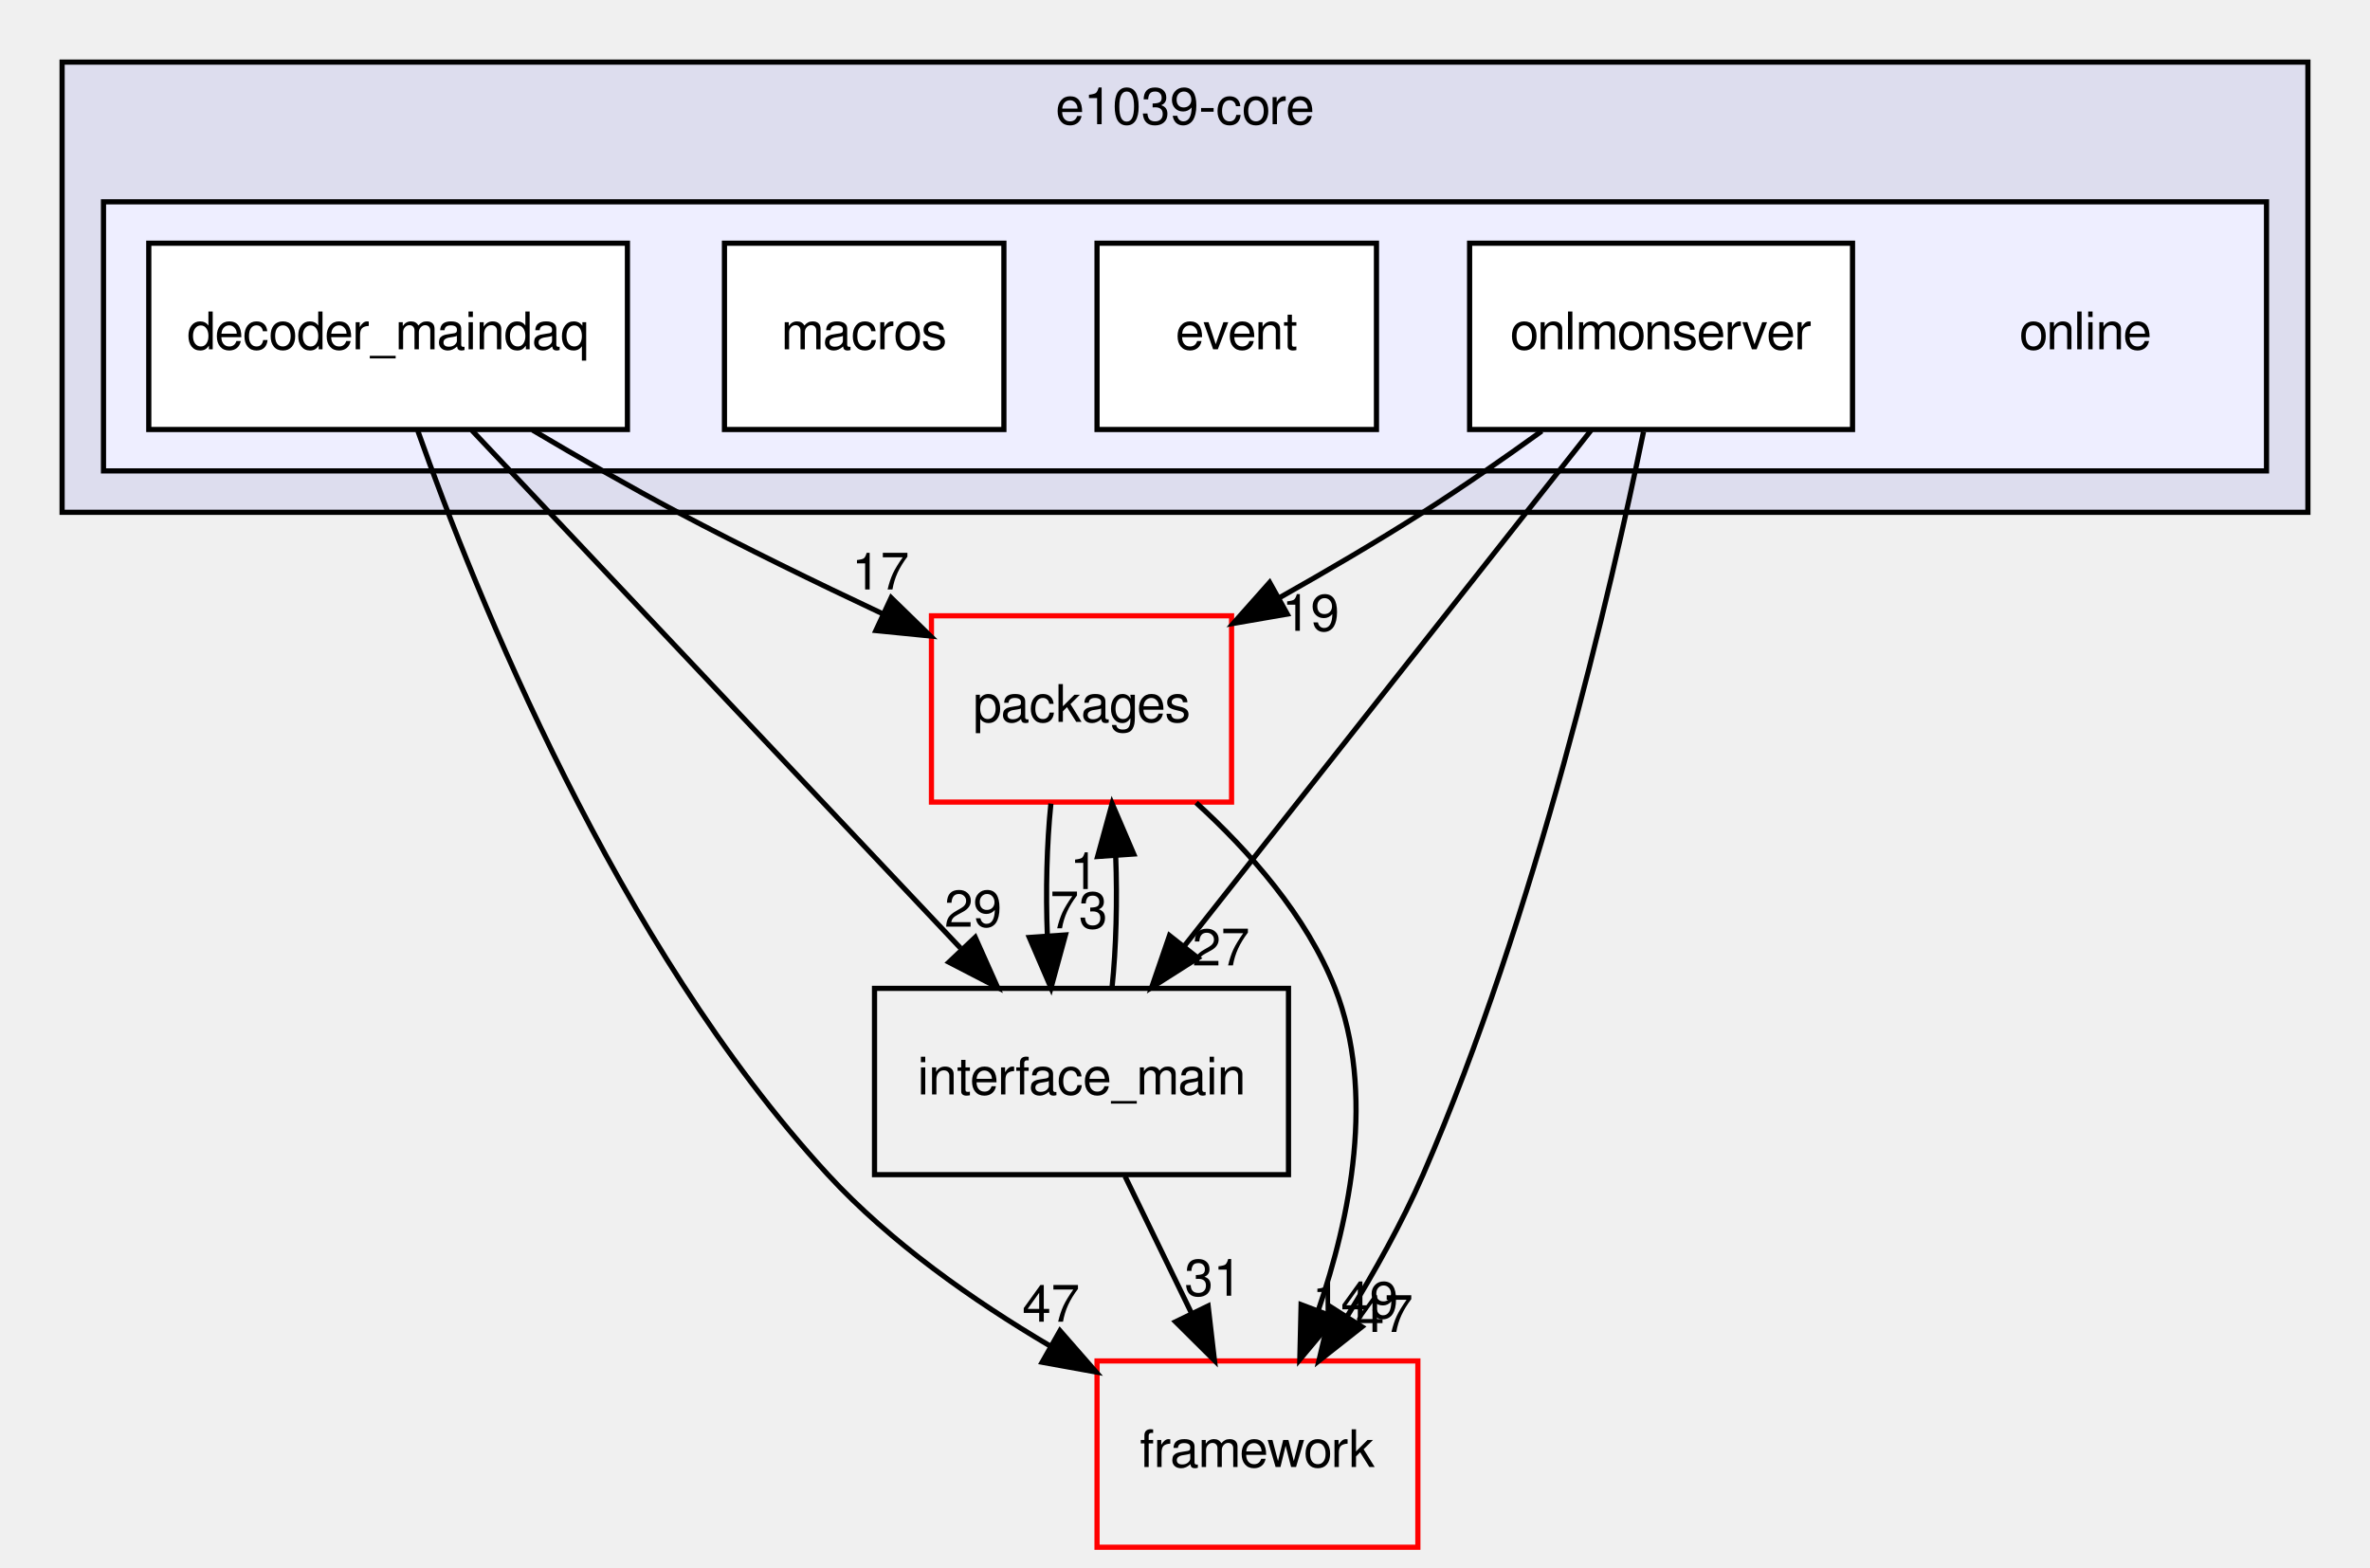
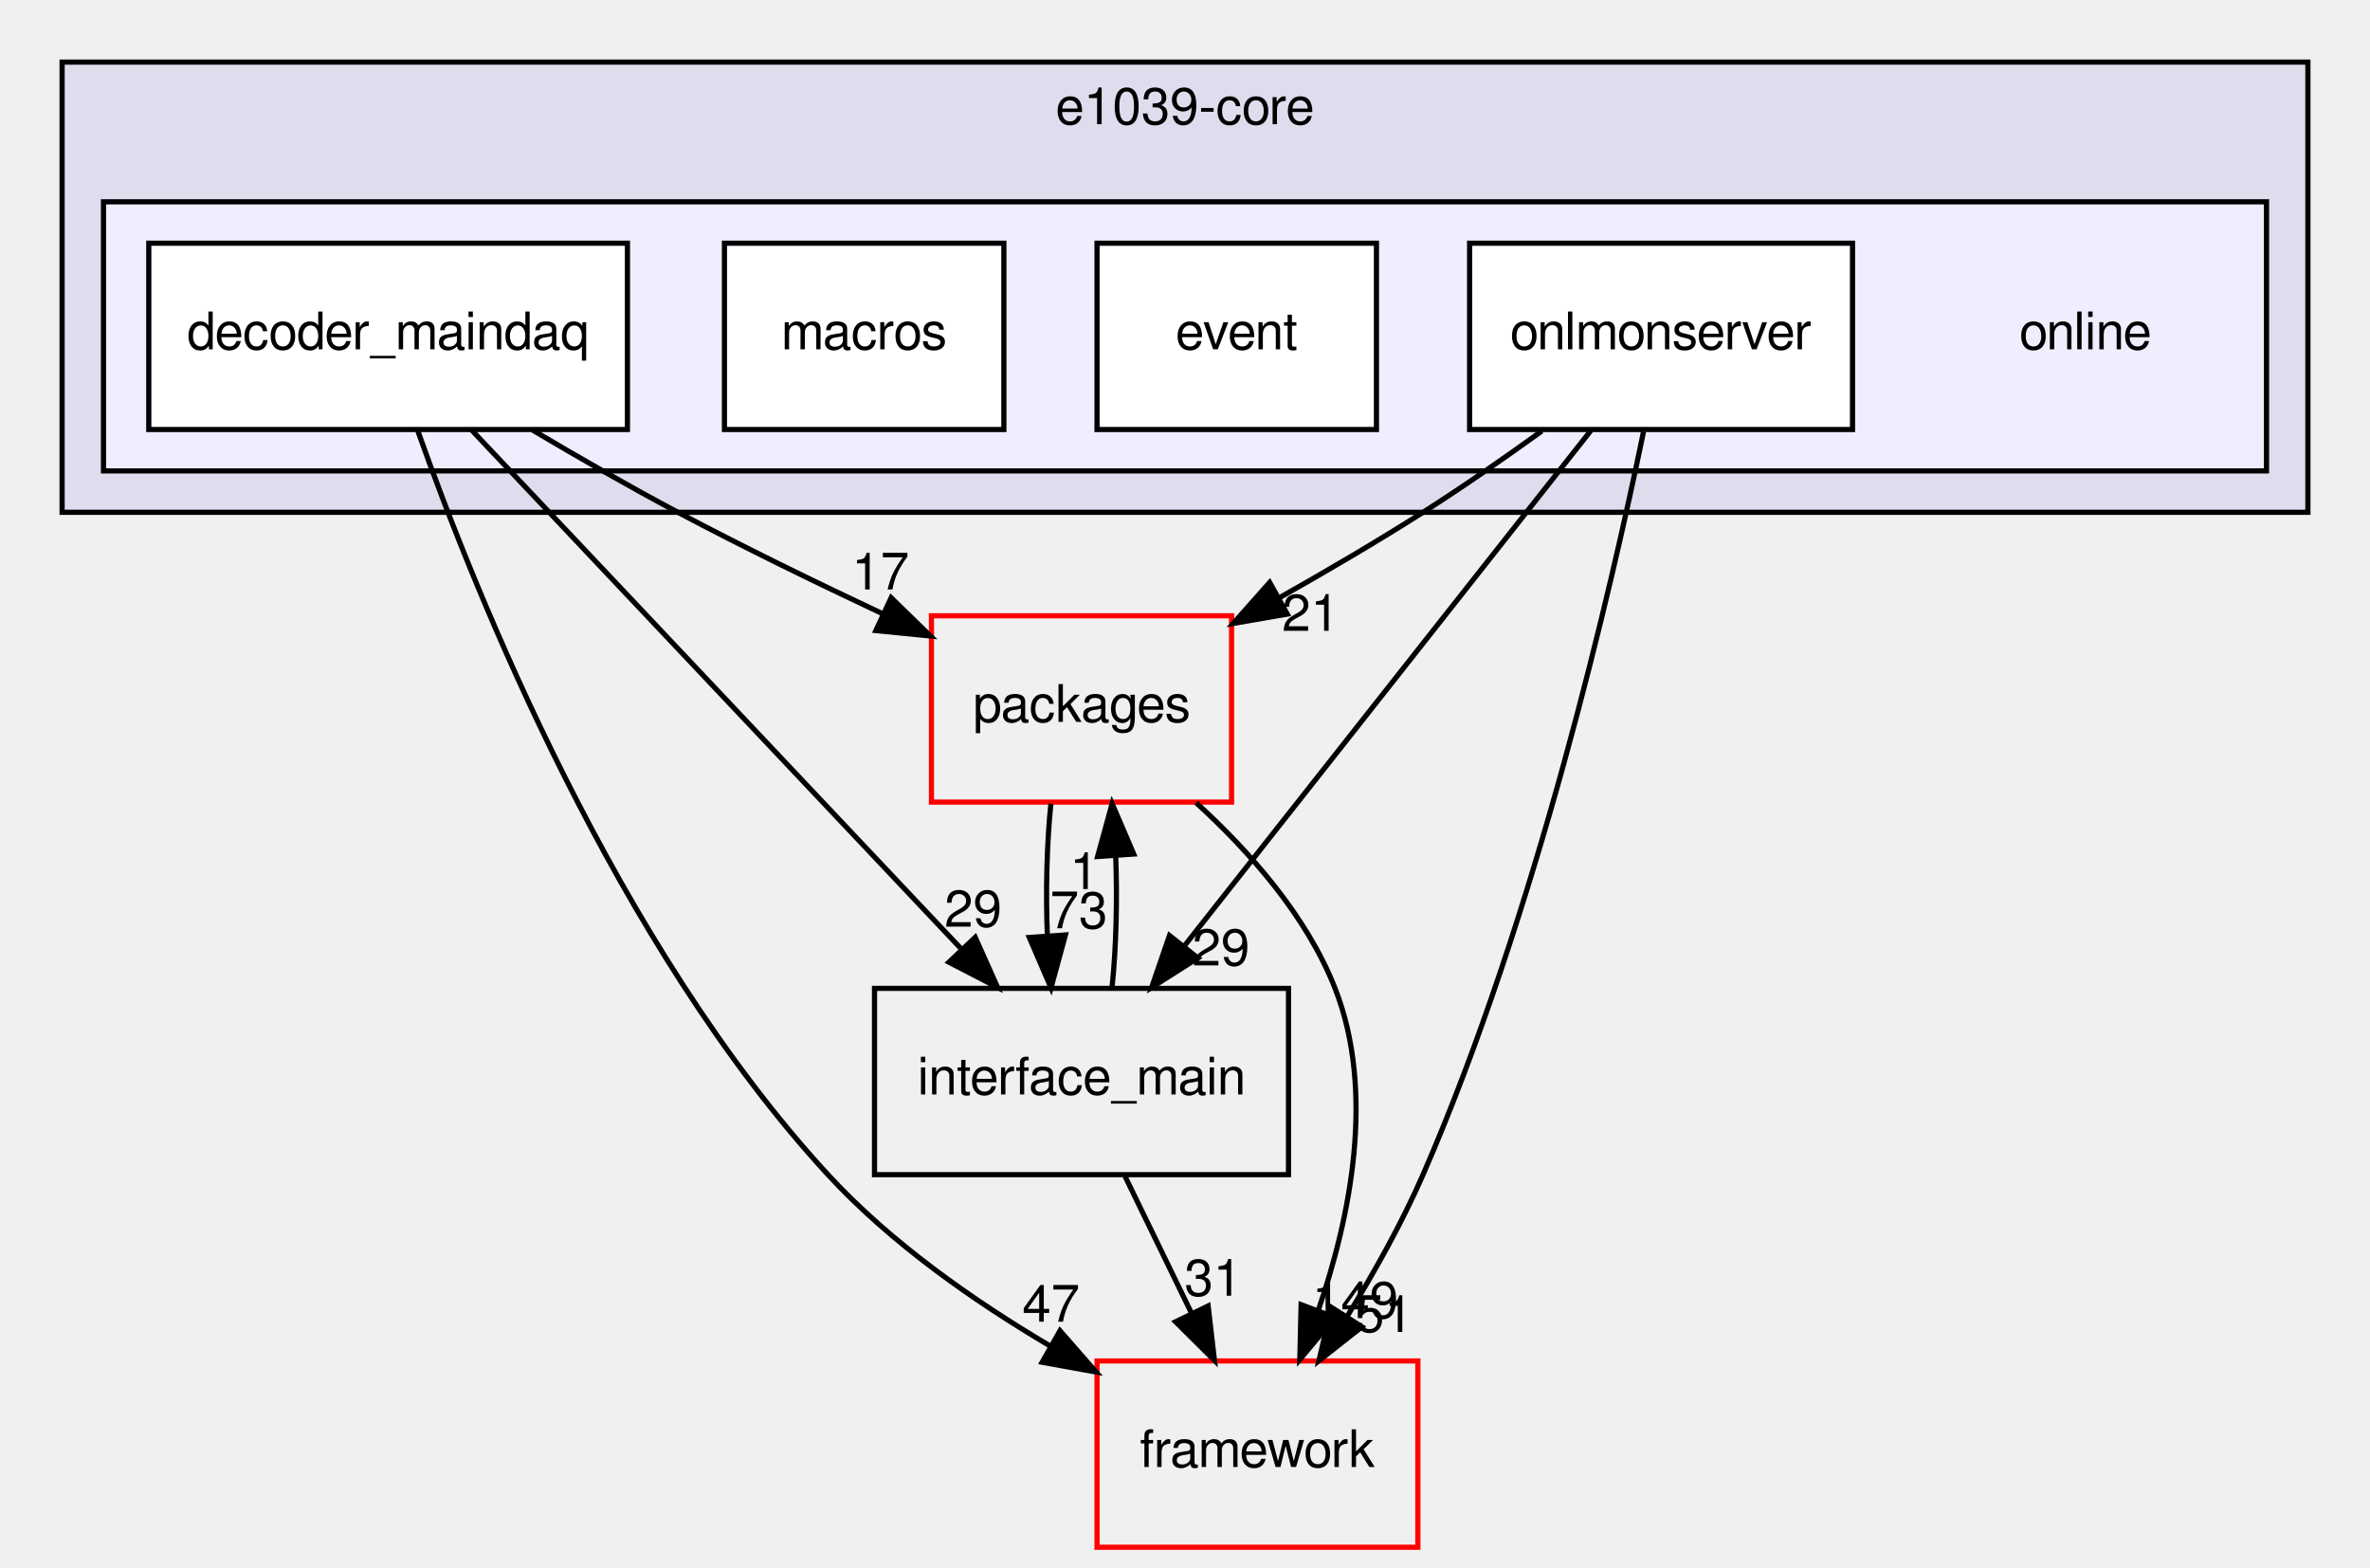
<svg xmlns="http://www.w3.org/2000/svg" xmlns:xlink="http://www.w3.org/1999/xlink" width="458pt" height="303pt" viewBox="0.00 0.00 458.00 303.00">
  <g id="graph0" class="graph" transform="scale(1 1) rotate(0) translate(4 299)">
    <g id="clust1" class="cluster">
      <g id="a_clust1">
        <a xlink:href="dir_7035d53134d2db8ceacffe687127f7fc.html" target="_top" xlink:title="e1039-core">
          <polygon fill="#ddddee" stroke="black" points="8,-200 8,-287 442,-287 442,-200 8,-200" />
          <text text-anchor="middle" x="225" y="-275" font-family="FreeSans" font-size="10.00">e1039-core</text>
        </a>
      </g>
    </g>
    <g id="clust2" class="cluster">
      <g id="a_clust2">
        <a xlink:href="dir_4b151b34c4266ac387899d041942947f.html" target="_top">
          <polygon fill="#eeeeff" stroke="black" points="16,-208 16,-260 434,-260 434,-208 16,-208" />
        </a>
      </g>
    </g>
    <g id="node1" class="node">
      <text text-anchor="middle" x="399" y="-231.5" font-family="FreeSans" font-size="10.00">online</text>
    </g>
    <g id="node2" class="node">
      <g id="a_node2">
        <a xlink:href="dir_39383dc96e40a2540d2ef02f364e956c.html" target="_top" xlink:title="decoder_maindaq">
          <polygon fill="white" stroke="black" points="117.25,-252 24.75,-252 24.75,-216 117.25,-216 117.25,-252" />
          <text text-anchor="middle" x="71" y="-231.5" font-family="FreeSans" font-size="10.00">decoder_maindaq</text>
        </a>
      </g>
    </g>
    <g id="node6" class="node">
      <g id="a_node6">
        <a xlink:href="dir_5e295cd396ed00d01dcf10a6f0e423f9.html" target="_top" xlink:title="packages">
          <polygon fill="none" stroke="red" points="234,-180 176,-180 176,-144 234,-144 234,-180" />
          <text text-anchor="middle" x="205" y="-159.5" font-family="FreeSans" font-size="10.00">packages</text>
        </a>
      </g>
    </g>
    <g id="edge5" class="edge">
      <path fill="none" stroke="black" d="M98.922,-215.882C107.803,-210.618 117.729,-204.918 127,-200 139.661,-193.284 153.747,-186.423 166.426,-180.462" />
      <polygon fill="black" stroke="black" points="168.213,-183.49 175.801,-176.096 165.258,-177.145 168.213,-183.49" />
      <g id="a_edge5-headlabel">
        <a xlink:href="dir_000056_000060.html" target="_top" xlink:title="17">
          <text text-anchor="middle" x="166.153" y="-185.082" font-family="FreeSans" font-size="10.00">17</text>
        </a>
      </g>
    </g>
    <g id="node7" class="node">
      <g id="a_node7">
        <a xlink:href="dir_21fa564a88be47a3879b0c5d4f9e77d5.html" target="_top" xlink:title="interface_main">
          <polygon fill="none" stroke="black" points="245,-108 165,-108 165,-72 245,-72 245,-108" />
          <text text-anchor="middle" x="205" y="-87.5" font-family="FreeSans" font-size="10.00">interface_main</text>
        </a>
      </g>
    </g>
    <g id="edge6" class="edge">
      <path fill="none" stroke="black" d="M87.163,-215.871C110.706,-190.924 154.562,-144.45 181.623,-115.773" />
      <polygon fill="black" stroke="black" points="184.461,-117.864 188.779,-108.189 179.37,-113.06 184.461,-117.864" />
      <g id="a_edge6-headlabel">
        <a xlink:href="dir_000056_000052.html" target="_top" xlink:title="29">
          <text text-anchor="middle" x="184.059" y="-119.927" font-family="FreeSans" font-size="10.00">29</text>
        </a>
      </g>
    </g>
    <g id="node8" class="node">
      <g id="a_node8">
        <a xlink:href="dir_ec5b6dea0f546bb9c4903c2bcb98e114.html" target="_top" xlink:title="framework">
          <polygon fill="none" stroke="red" points="270,-36 208,-36 208,-0 270,-0 270,-36" />
          <text text-anchor="middle" x="239" y="-15.5" font-family="FreeSans" font-size="10.00">framework</text>
        </a>
      </g>
    </g>
    <g id="edge7" class="edge">
      <path fill="none" stroke="black" d="M76.748,-215.722C87.919,-184.175 115.109,-116.413 156,-72 168.083,-58.876 184.106,-47.645 198.848,-38.945" />
      <polygon fill="black" stroke="black" points="200.843,-41.838 207.816,-33.861 197.39,-35.748 200.843,-41.838" />
      <g id="a_edge7-headlabel">
        <a xlink:href="dir_000056_000044.html" target="_top" xlink:title="47">
          <text text-anchor="middle" x="199.116" y="-43.581" font-family="FreeSans" font-size="10.00">47</text>
        </a>
      </g>
    </g>
    <g id="node3" class="node">
      <g id="a_node3">
        <a xlink:href="dir_890487ed54e707962705e69c7b4812f6.html" target="_top" xlink:title="event">
          <polygon fill="white" stroke="black" points="262,-252 208,-252 208,-216 262,-216 262,-252" />
          <text text-anchor="middle" x="235" y="-231.5" font-family="FreeSans" font-size="10.00">event</text>
        </a>
      </g>
    </g>
    <g id="node4" class="node">
      <g id="a_node4">
        <a xlink:href="dir_1be68d73ffe0a8e8b6693504d5ea5a85.html" target="_top" xlink:title="macros">
          <polygon fill="white" stroke="black" points="190,-252 136,-252 136,-216 190,-216 190,-252" />
          <text text-anchor="middle" x="163" y="-231.5" font-family="FreeSans" font-size="10.00">macros</text>
        </a>
      </g>
    </g>
    <g id="node5" class="node">
      <g id="a_node5">
        <a xlink:href="dir_7f25cc720e972459e882558067e6a7dd.html" target="_top" xlink:title="onlmonserver">
          <polygon fill="white" stroke="black" points="354,-252 280,-252 280,-216 354,-216 354,-252" />
          <text text-anchor="middle" x="317" y="-231.5" font-family="FreeSans" font-size="10.00">onlmonserver</text>
        </a>
      </g>
    </g>
    <g id="edge8" class="edge">
      <path fill="none" stroke="black" d="M293.946,-215.699C286.716,-210.481 278.629,-204.854 271,-200 262.189,-194.394 252.485,-188.702 243.293,-183.517" />
      <polygon fill="black" stroke="black" points="244.764,-180.33 234.324,-178.524 241.359,-186.446 244.764,-180.33" />
      <g id="a_edge8-headlabel">
-         <a xlink:href="dir_000059_000060.html" target="_top" xlink:title="19">
-           <text text-anchor="middle" x="249.285" y="-177.098" font-family="FreeSans" font-size="10.00">19</text>
+         <a xlink:href="dir_000059_000060.html" target="_top" xlink:title="21">
+           <text text-anchor="middle" x="249.285" y="-177.098" font-family="FreeSans" font-size="10.00">21</text>
        </a>
      </g>
    </g>
    <g id="edge9" class="edge">
      <path fill="none" stroke="black" d="M303.49,-215.871C283.897,-191.031 247.47,-144.846 224.83,-116.142" />
      <polygon fill="black" stroke="black" points="227.499,-113.873 218.558,-108.189 222.003,-118.208 227.499,-113.873" />
      <g id="a_edge9-headlabel">
-         <a xlink:href="dir_000059_000052.html" target="_top" xlink:title="27">
-           <text text-anchor="middle" x="231.954" y="-112.437" font-family="FreeSans" font-size="10.00">27</text>
+         <a xlink:href="dir_000059_000052.html" target="_top" xlink:title="29">
+           <text text-anchor="middle" x="231.954" y="-112.437" font-family="FreeSans" font-size="10.00">29</text>
        </a>
      </g>
    </g>
    <g id="edge10" class="edge">
      <path fill="none" stroke="black" d="M313.606,-215.562C307.401,-185.447 292.822,-122.106 271,-72 266.966,-62.737 261.58,-53.13 256.378,-44.682" />
      <polygon fill="black" stroke="black" points="259.201,-42.598 250.88,-36.04 253.295,-46.356 259.201,-42.598" />
      <g id="a_edge10-headlabel">
-         <a xlink:href="dir_000059_000044.html" target="_top" xlink:title="47">
-           <text text-anchor="middle" x="263.526" y="-41.607" font-family="FreeSans" font-size="10.00">47</text>
+         <a xlink:href="dir_000059_000044.html" target="_top" xlink:title="51">
+           <text text-anchor="middle" x="263.526" y="-41.607" font-family="FreeSans" font-size="10.00">51</text>
        </a>
      </g>
    </g>
    <g id="edge1" class="edge">
      <path fill="none" stroke="black" d="M199.084,-143.697C198.289,-135.983 198.062,-126.712 198.405,-118.112" />
      <polygon fill="black" stroke="black" points="201.898,-118.324 199.105,-108.104 194.915,-117.836 201.898,-118.324" />
      <g id="a_edge1-headlabel">
        <a xlink:href="dir_000060_000052.html" target="_top" xlink:title="73">
          <text text-anchor="middle" x="204.48" y="-119.608" font-family="FreeSans" font-size="10.00">73</text>
        </a>
      </g>
    </g>
    <g id="edge2" class="edge">
      <path fill="none" stroke="black" d="M227.153,-143.875C237.41,-134.524 248.519,-122.003 254,-108 261.855,-87.932 256.941,-63.74 250.71,-45.646" />
      <polygon fill="black" stroke="black" points="253.986,-44.412 247.186,-36.286 247.435,-46.878 253.986,-44.412" />
      <g id="a_edge2-headlabel">
        <a xlink:href="dir_000060_000044.html" target="_top" xlink:title="149">
          <text text-anchor="middle" x="257.909" y="-44.275" font-family="FreeSans" font-size="10.00">149</text>
        </a>
      </g>
    </g>
    <g id="edge3" class="edge">
      <path fill="none" stroke="black" d="M210.895,-108.104C211.701,-115.791 211.937,-125.054 211.604,-133.665" />
      <polygon fill="black" stroke="black" points="208.109,-133.48 210.916,-143.697 215.092,-133.96 208.109,-133.48" />
      <g id="a_edge3-headlabel">
        <a xlink:href="dir_000052_000060.html" target="_top" xlink:title="1">
          <text text-anchor="middle" x="205.522" y="-127.2" font-family="FreeSans" font-size="10.00">1</text>
        </a>
      </g>
    </g>
    <g id="edge4" class="edge">
      <path fill="none" stroke="black" d="M213.404,-71.697C217.275,-63.728 221.952,-54.099 226.243,-45.264" />
      <polygon fill="black" stroke="black" points="229.471,-46.629 230.692,-36.104 223.175,-43.57 229.471,-46.629" />
      <g id="a_edge4-headlabel">
        <a xlink:href="dir_000052_000044.html" target="_top" xlink:title="31">
          <text text-anchor="middle" x="230.455" y="-48.602" font-family="FreeSans" font-size="10.00">31</text>
        </a>
      </g>
    </g>
  </g>
</svg>
